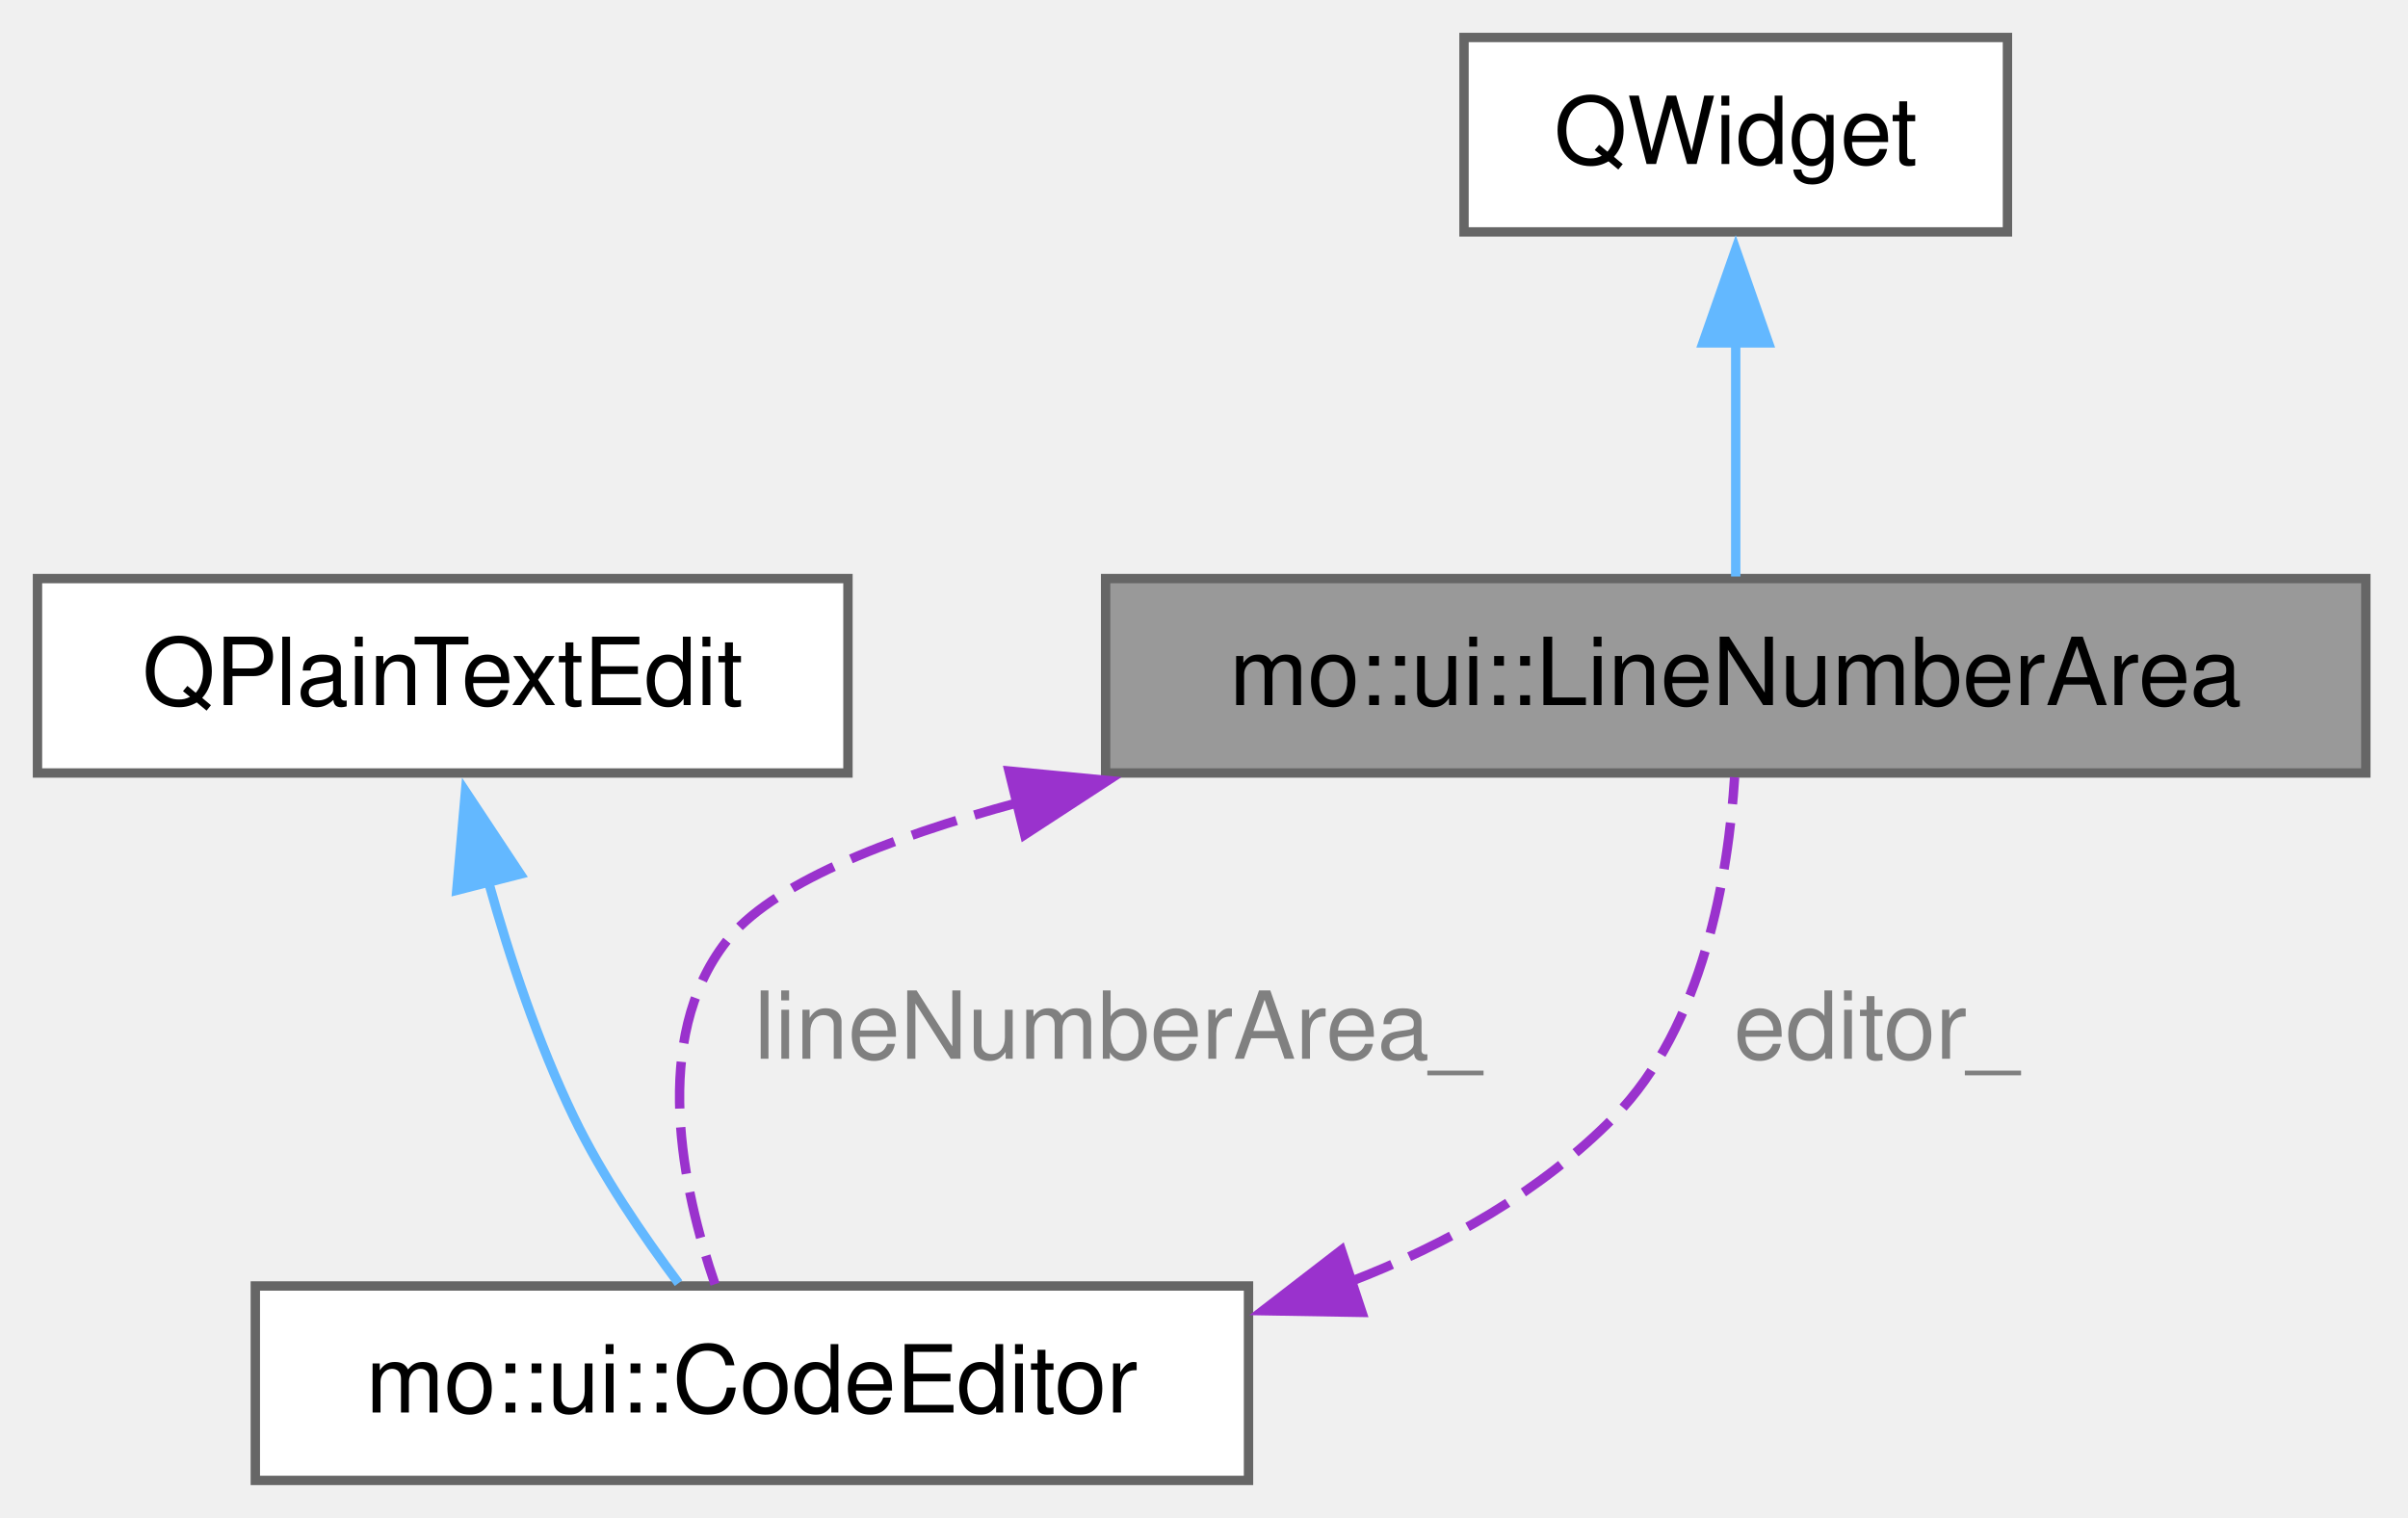
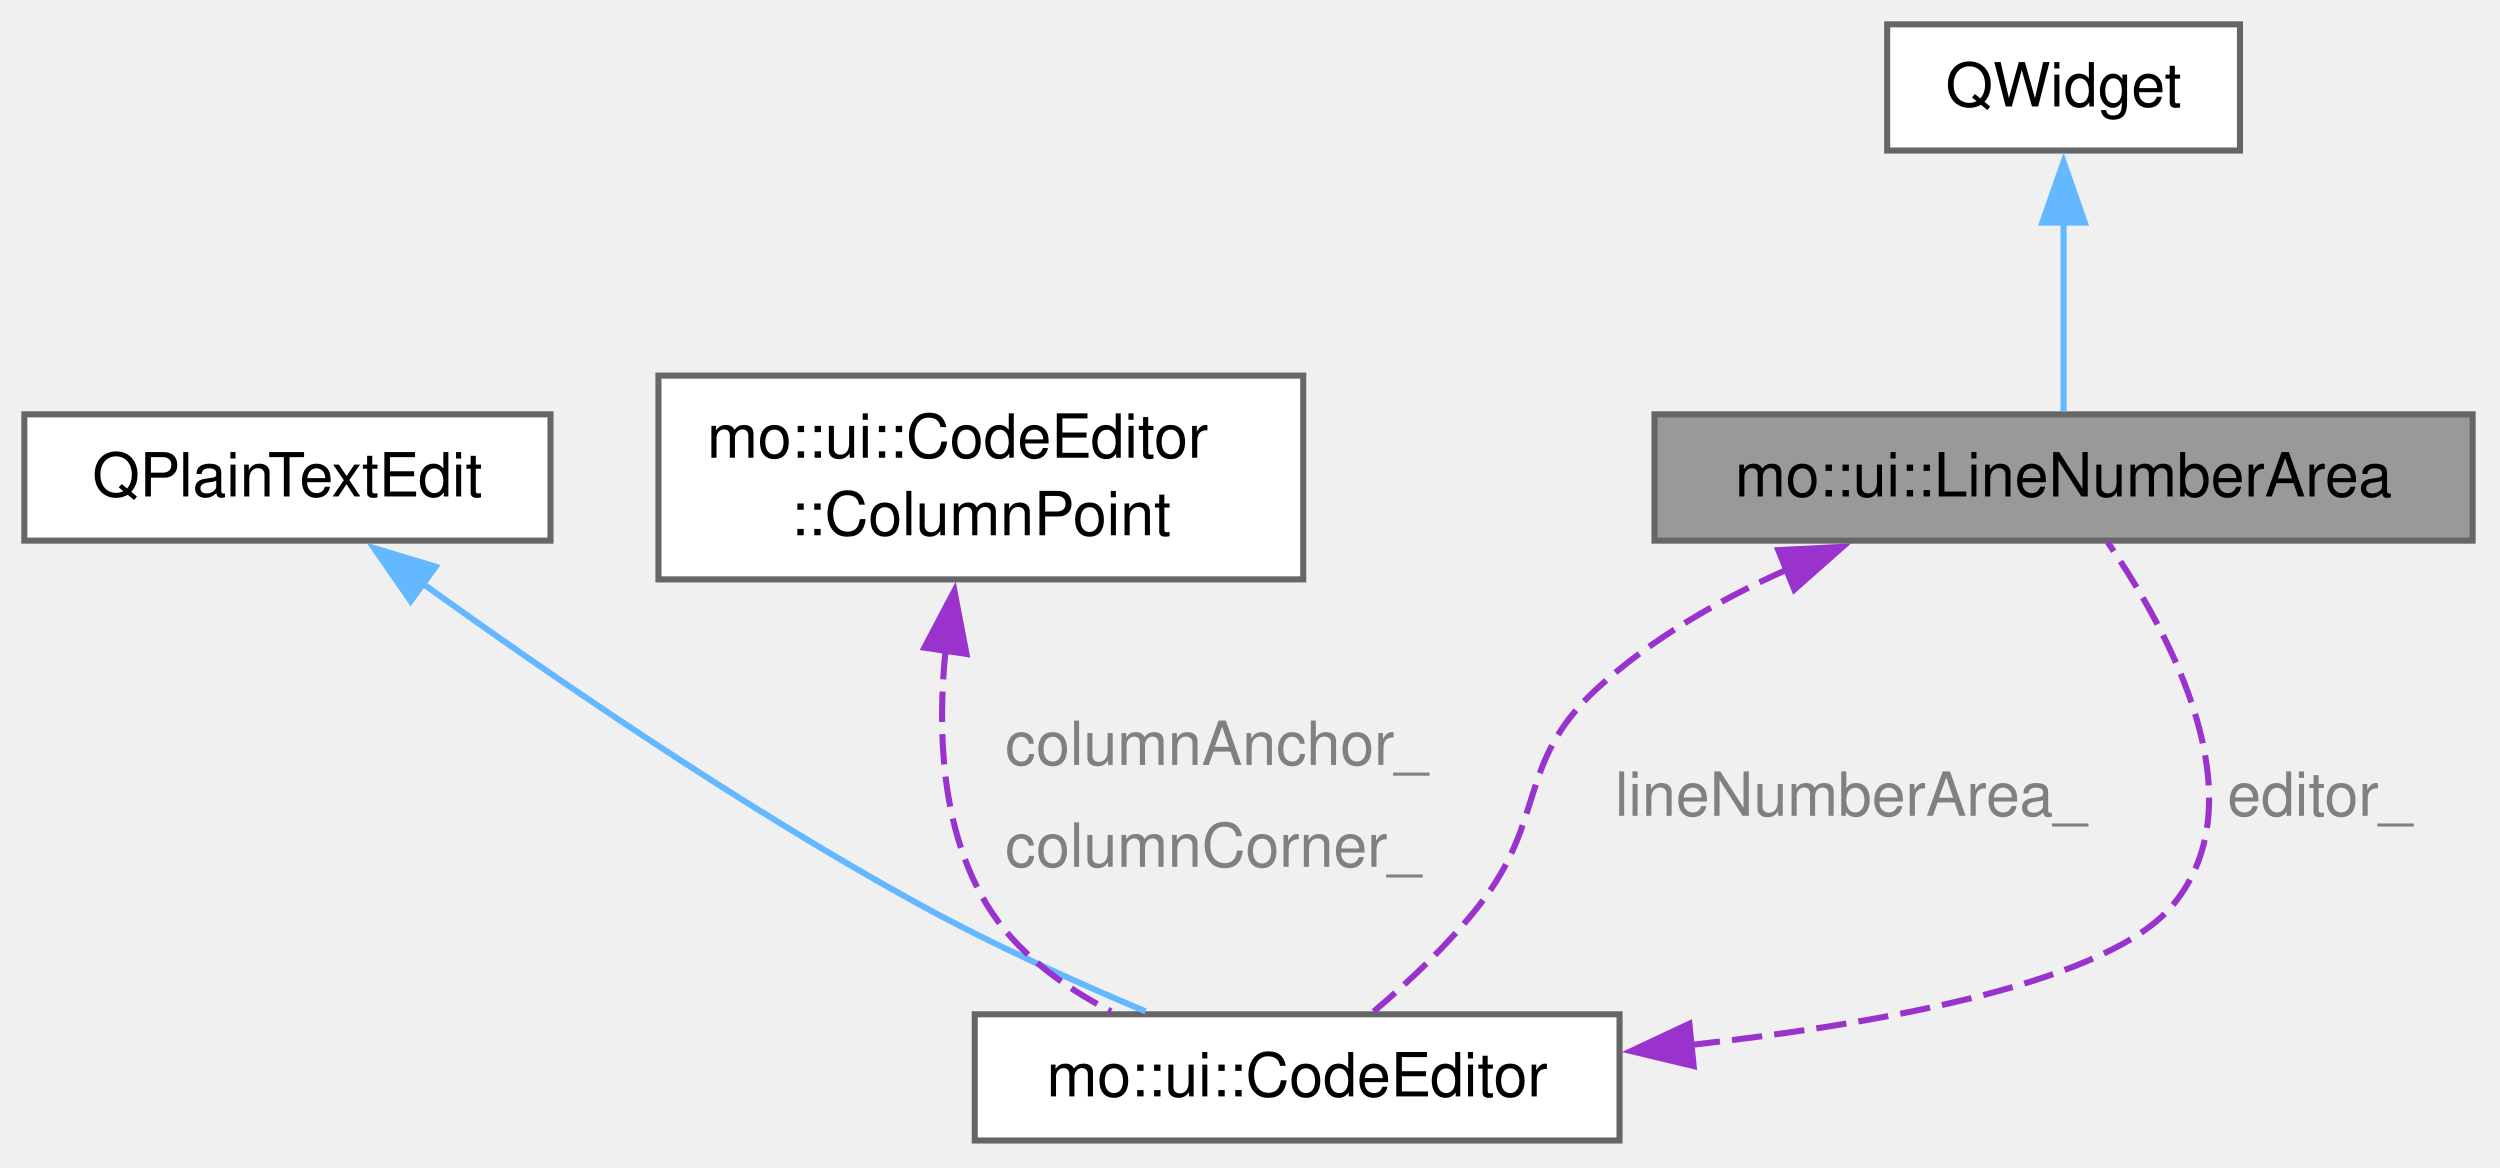
- <svg xmlns="http://www.w3.org/2000/svg" xmlns:xlink="http://www.w3.org/1999/xlink" width="257pt" height="162pt" viewBox="0.00 0.00 257.00 162.00">
-   <g id="graph0" class="graph" transform="scale(1 1) rotate(0) translate(4 158)">
+ <svg xmlns="http://www.w3.org/2000/svg" xmlns:xlink="http://www.w3.org/1999/xlink" width="411pt" height="192pt" viewBox="0.00 0.00 411.00 192.00">
+   <g id="graph0" class="graph" transform="scale(1 1) rotate(0) translate(4 187.5)">
    <g id="Node000001" class="node">
      <g id="a_Node000001">
        <a xlink:title=" ">
-           <polygon fill="#999999" stroke="#666666" points="248.5,-96.25 114,-96.25 114,-75.5 248.5,-75.5 248.5,-96.25" />
-           <text xml:space="preserve" text-anchor="middle" x="181.25" y="-82.75" font-family="Helvetica,sans-Serif" font-size="10.00">mo::ui::LineNumberArea</text>
+           <polygon fill="#999999" stroke="#666666" points="402.5,-119.38 268,-119.38 268,-98.62 402.5,-98.62 402.5,-119.38" />
+           <text xml:space="preserve" text-anchor="middle" x="335.25" y="-105.88" font-family="Helvetica,sans-Serif" font-size="10.00">mo::ui::LineNumberArea</text>
        </a>
      </g>
    </g>
    <g id="Node000003" class="node">
      <g id="a_Node000003">
        <a xlink:href="classmo_1_1ui_1_1CodeEditor.html" target="_top" xlink:title=" ">
-           <polygon fill="white" stroke="#666666" points="129.25,-20.75 23.25,-20.75 23.25,0 129.25,0 129.25,-20.75" />
-           <text xml:space="preserve" text-anchor="middle" x="76.25" y="-7.25" font-family="Helvetica,sans-Serif" font-size="10.00">mo::ui::CodeEditor</text>
+           <polygon fill="white" stroke="#666666" points="262.25,-20.75 156.25,-20.75 156.25,0 262.25,0 262.25,-20.75" />
+           <text xml:space="preserve" text-anchor="middle" x="209.25" y="-7.25" font-family="Helvetica,sans-Serif" font-size="10.00">mo::ui::CodeEditor</text>
        </a>
      </g>
    </g>
    <g id="edge4_Node000003_Node000001" class="edge">
      <g id="a_edge4_Node000003_Node000001">
        <a xlink:title=" ">
-           <path fill="none" stroke="#9a32cd" stroke-dasharray="5,2" d="M104.81,-72.38C90.31,-68.46 78.2,-63.54 73.5,-57.5 65.42,-47.11 68.82,-31.11 72.31,-20.94" />
-           <polygon fill="#9a32cd" stroke="#9a32cd" points="103.69,-75.71 114.24,-74.7 105.36,-68.91 103.69,-75.71" />
+           <path fill="none" stroke="#9a32cd" stroke-dasharray="5,2" d="M289.79,-93.87C278.68,-88.91 267.43,-82.47 258.5,-74.25 245.3,-62.09 250.31,-52.88 239.25,-38.75 234.21,-32.31 227.58,-26.08 221.83,-21.2" />
+           <polygon fill="#9a32cd" stroke="#9a32cd" points="288.35,-97.06 298.93,-97.6 290.99,-90.58 288.35,-97.06" />
        </a>
      </g>
-       <text xml:space="preserve" text-anchor="start" x="76.5" y="-45" font-family="Helvetica,sans-Serif" font-size="10.00" fill="grey">lineNumberArea_</text>
+       <text xml:space="preserve" text-anchor="start" x="261.5" y="-53.38" font-family="Helvetica,sans-Serif" font-size="10.00" fill="grey">lineNumberArea_</text>
    </g>
    <g id="Node000002" class="node">
      <g id="a_Node000002">
        <a xlink:title=" ">
-           <polygon fill="white" stroke="#666666" points="210.25,-154 152.25,-154 152.25,-133.25 210.25,-133.25 210.25,-154" />
-           <text xml:space="preserve" text-anchor="middle" x="181.25" y="-140.5" font-family="Helvetica,sans-Serif" font-size="10.00">QWidget</text>
+           <polygon fill="white" stroke="#666666" points="364.25,-183.5 306.25,-183.5 306.25,-162.75 364.25,-162.75 364.25,-183.5" />
+           <text xml:space="preserve" text-anchor="middle" x="335.25" y="-170" font-family="Helvetica,sans-Serif" font-size="10.00">QWidget</text>
        </a>
      </g>
    </g>
    <g id="edge1_Node000001_Node000002" class="edge">
      <g id="a_edge1_Node000001_Node000002">
        <a xlink:title=" ">
-           <path fill="none" stroke="#63b8ff" d="M181.25,-121.68C181.25,-113.02 181.25,-103.4 181.25,-96.47" />
-           <polygon fill="#63b8ff" stroke="#63b8ff" points="177.75,-121.4 181.25,-131.4 184.75,-121.4 177.75,-121.4" />
+           <path fill="none" stroke="#63b8ff" d="M335.25,-151.14C335.25,-140.56 335.25,-128.23 335.25,-119.84" />
+           <polygon fill="#63b8ff" stroke="#63b8ff" points="331.75,-150.9 335.25,-160.9 338.75,-150.9 331.75,-150.9" />
        </a>
      </g>
    </g>
    <g id="edge2_Node000001_Node000003" class="edge">
      <g id="a_edge2_Node000001_Node000003">
        <a xlink:title=" ">
-           <path fill="none" stroke="#9a32cd" stroke-dasharray="5,2" d="M139.95,-21.15C150.45,-25.18 160.44,-30.83 168.25,-38.75 177.83,-48.47 180.47,-64.66 181.13,-75.05" />
-           <polygon fill="#9a32cd" stroke="#9a32cd" points="141.36,-17.93 130.77,-18.11 139.16,-24.58 141.36,-17.93" />
+           <path fill="none" stroke="#9a32cd" stroke-dasharray="5,2" d="M273.79,-15.69C307.1,-19.41 342.9,-26.25 353.25,-38.75 367.67,-56.17 352.49,-83.82 342.51,-98.35" />
+           <polygon fill="#9a32cd" stroke="#9a32cd" points="274.44,-12.24 264.14,-14.7 273.73,-19.2 274.44,-12.24" />
        </a>
      </g>
-       <text xml:space="preserve" text-anchor="start" x="181.03" y="-45" font-family="Helvetica,sans-Serif" font-size="10.00" fill="grey">editor_</text>
+       <text xml:space="preserve" text-anchor="start" x="362.16" y="-53.38" font-family="Helvetica,sans-Serif" font-size="10.00" fill="grey">editor_</text>
    </g>
    <g id="Node000004" class="node">
      <g id="a_Node000004">
        <a xlink:title=" ">
-           <polygon fill="white" stroke="#666666" points="86.5,-96.25 0,-96.25 0,-75.5 86.5,-75.5 86.5,-96.25" />
-           <text xml:space="preserve" text-anchor="middle" x="43.25" y="-82.75" font-family="Helvetica,sans-Serif" font-size="10.00">QPlainTextEdit</text>
+           <polygon fill="white" stroke="#666666" points="86.5,-119.38 0,-119.38 0,-98.62 86.5,-98.62 86.5,-119.38" />
+           <text xml:space="preserve" text-anchor="middle" x="43.25" y="-105.88" font-family="Helvetica,sans-Serif" font-size="10.00">QPlainTextEdit</text>
        </a>
      </g>
    </g>
    <g id="edge3_Node000003_Node000004" class="edge">
      <g id="a_edge3_Node000003_Node000004">
        <a xlink:title=" ">
-           <path fill="none" stroke="#63b8ff" d="M48.13,-63.9C50.38,-55.83 53.43,-46.65 57.25,-38.75 60.27,-32.5 64.64,-26.1 68.42,-21.05" />
-           <polygon fill="#63b8ff" stroke="#63b8ff" points="44.75,-62.98 45.68,-73.54 51.53,-64.71 44.75,-62.98" />
+           <path fill="none" stroke="#63b8ff" d="M65.4,-91.63C85.99,-76.8 117.83,-54.88 147.25,-38.75 159.11,-32.24 172.83,-26.06 184.34,-21.22" />
+           <polygon fill="#63b8ff" stroke="#63b8ff" points="63.51,-88.68 57.48,-97.39 67.62,-94.34 63.51,-88.68" />
        </a>
      </g>
    </g>
+     <g id="Node000005" class="node">
+       <g id="a_Node000005">
+         <a xlink:href="structmo_1_1ui_1_1CodeEditor_1_1ColumnPoint.html" target="_top" xlink:title=" ">
+           <polygon fill="white" stroke="#666666" points="210.25,-125.75 104.25,-125.75 104.25,-92.25 210.25,-92.25 210.25,-125.75" />
+           <text xml:space="preserve" text-anchor="start" x="112.25" y="-112.25" font-family="Helvetica,sans-Serif" font-size="10.00">mo::ui::CodeEditor</text>
+           <text xml:space="preserve" text-anchor="middle" x="157.25" y="-99.5" font-family="Helvetica,sans-Serif" font-size="10.00">::ColumnPoint</text>
+         </a>
+       </g>
+     </g>
+     <g id="edge5_Node000003_Node000005" class="edge">
+       <g id="a_edge5_Node000003_Node000005">
+         <a xlink:title=" ">
+           <path fill="none" stroke="#9a32cd" stroke-dasharray="5,2" d="M151.47,-80.79C150.06,-67.24 150.71,-51.15 158.25,-38.75 162.95,-31.02 170.65,-25.34 178.66,-21.23" />
+           <polygon fill="#9a32cd" stroke="#9a32cd" points="147.97,-81.02 152.9,-90.39 154.89,-79.99 147.97,-81.02" />
+         </a>
+       </g>
+       <text xml:space="preserve" text-anchor="start" x="161.25" y="-61.75" font-family="Helvetica,sans-Serif" font-size="10.00" fill="grey">columnAnchor_</text>
+       <text xml:space="preserve" text-anchor="start" x="161.25" y="-45" font-family="Helvetica,sans-Serif" font-size="10.00" fill="grey">columnCorner_</text>
+     </g>
  </g>
</svg>
